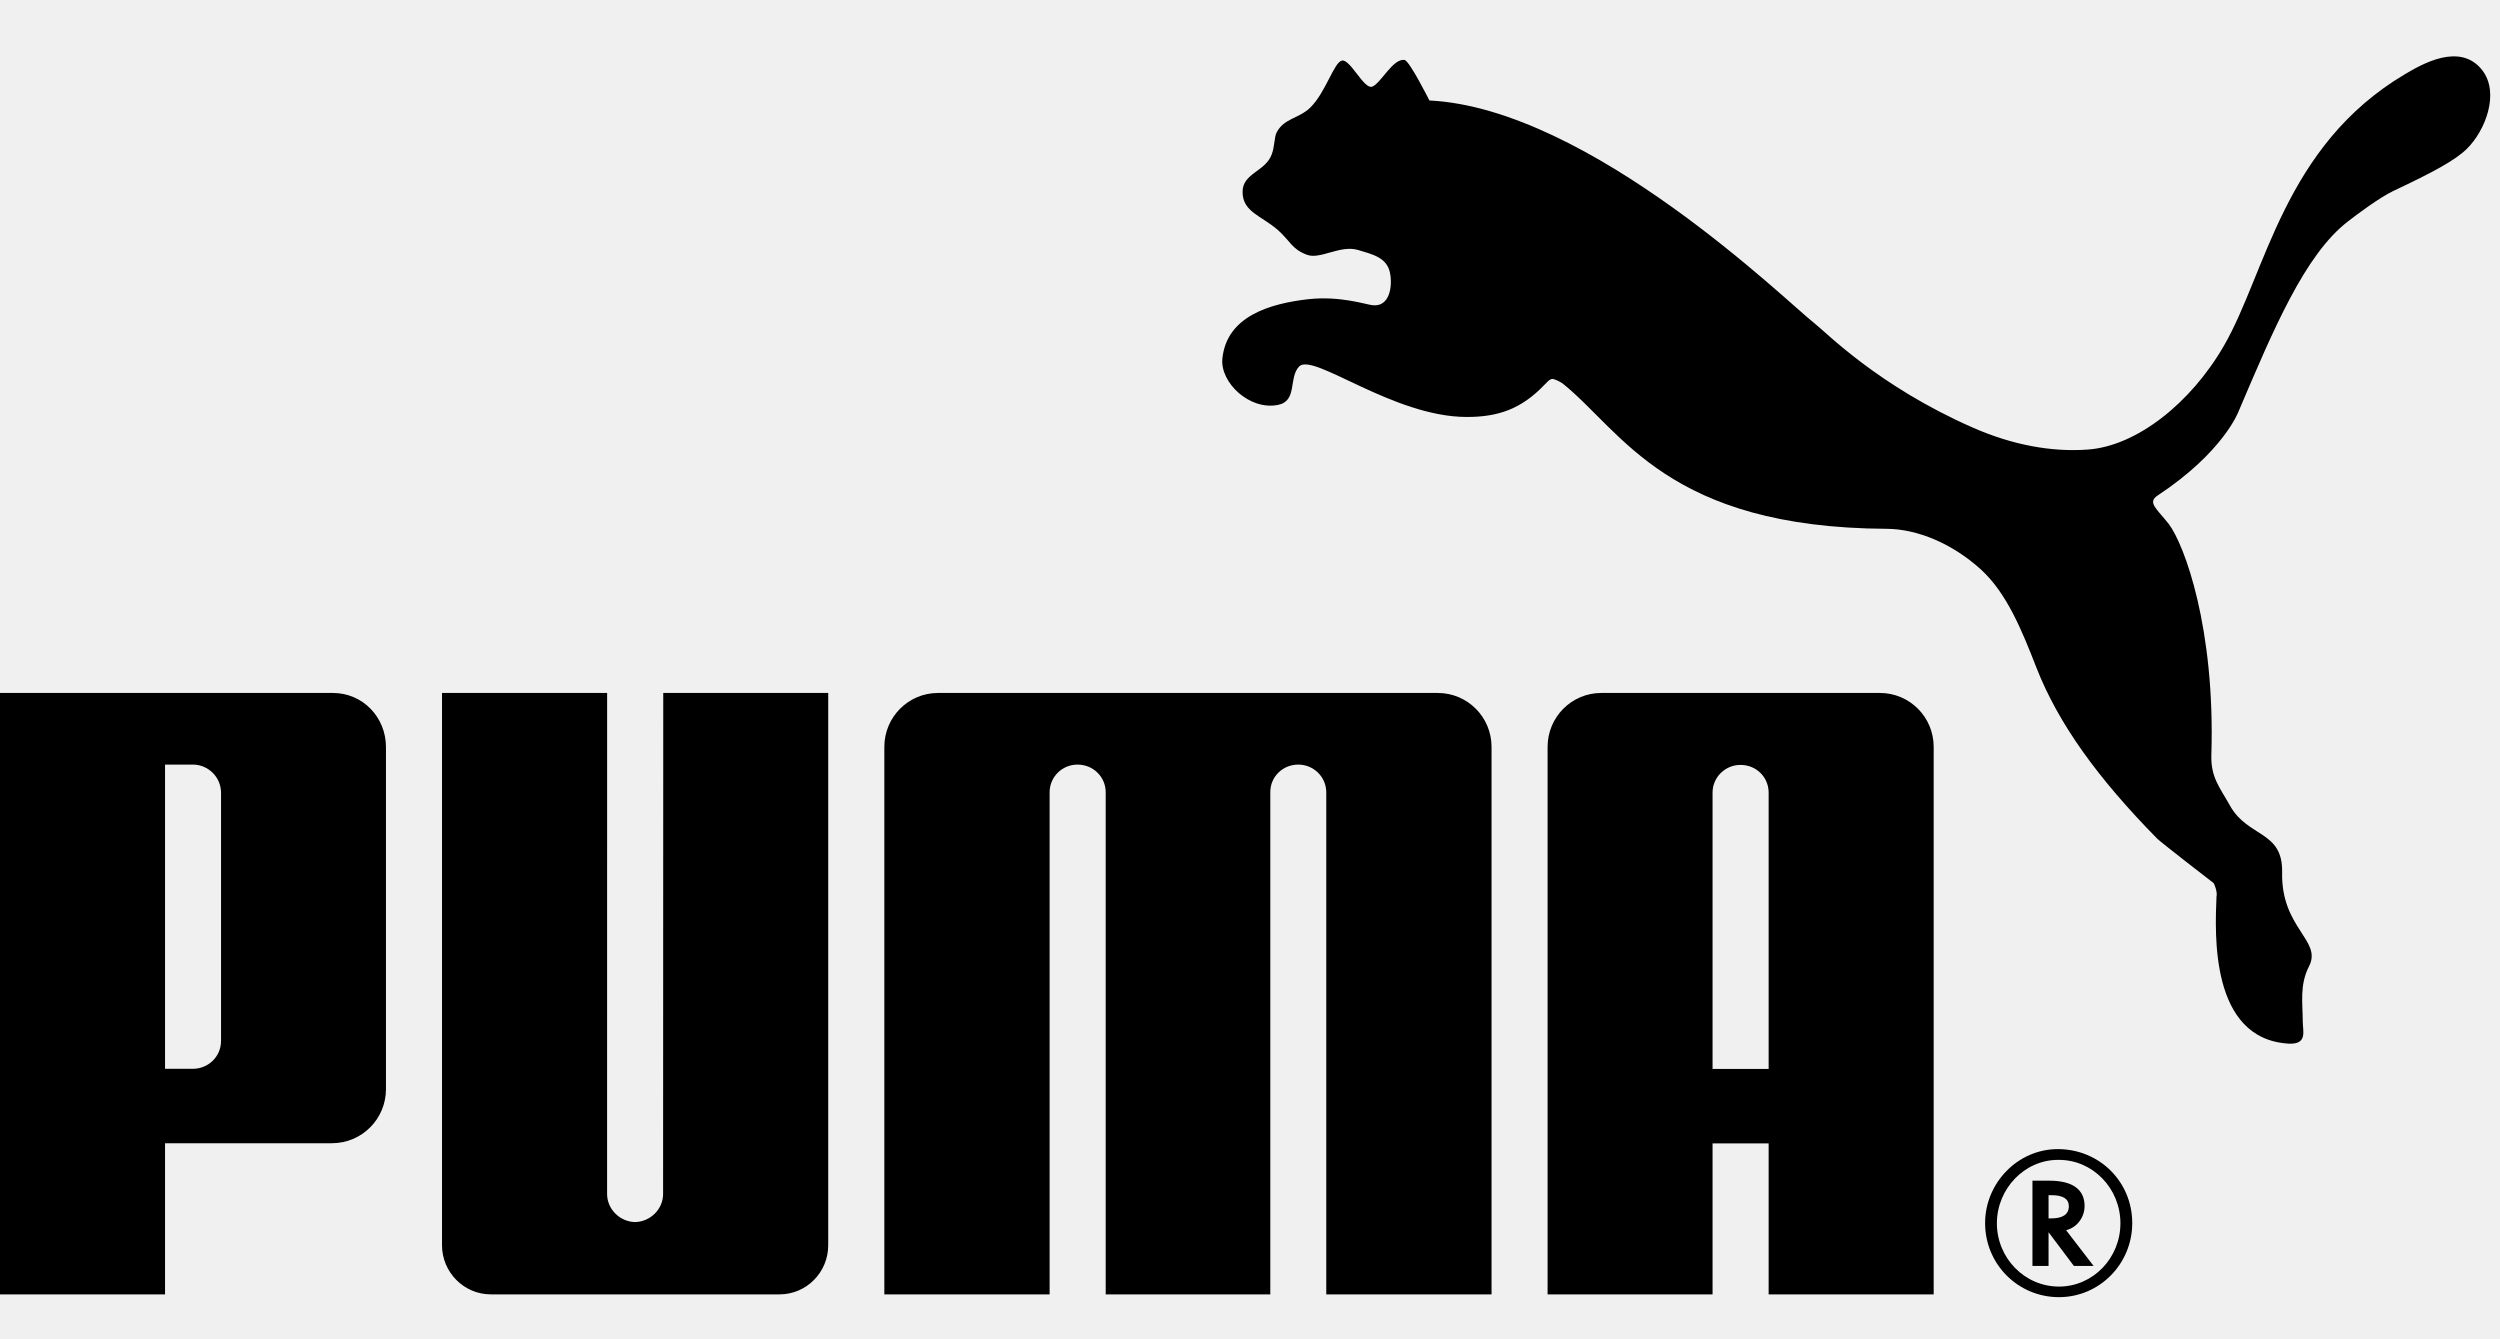
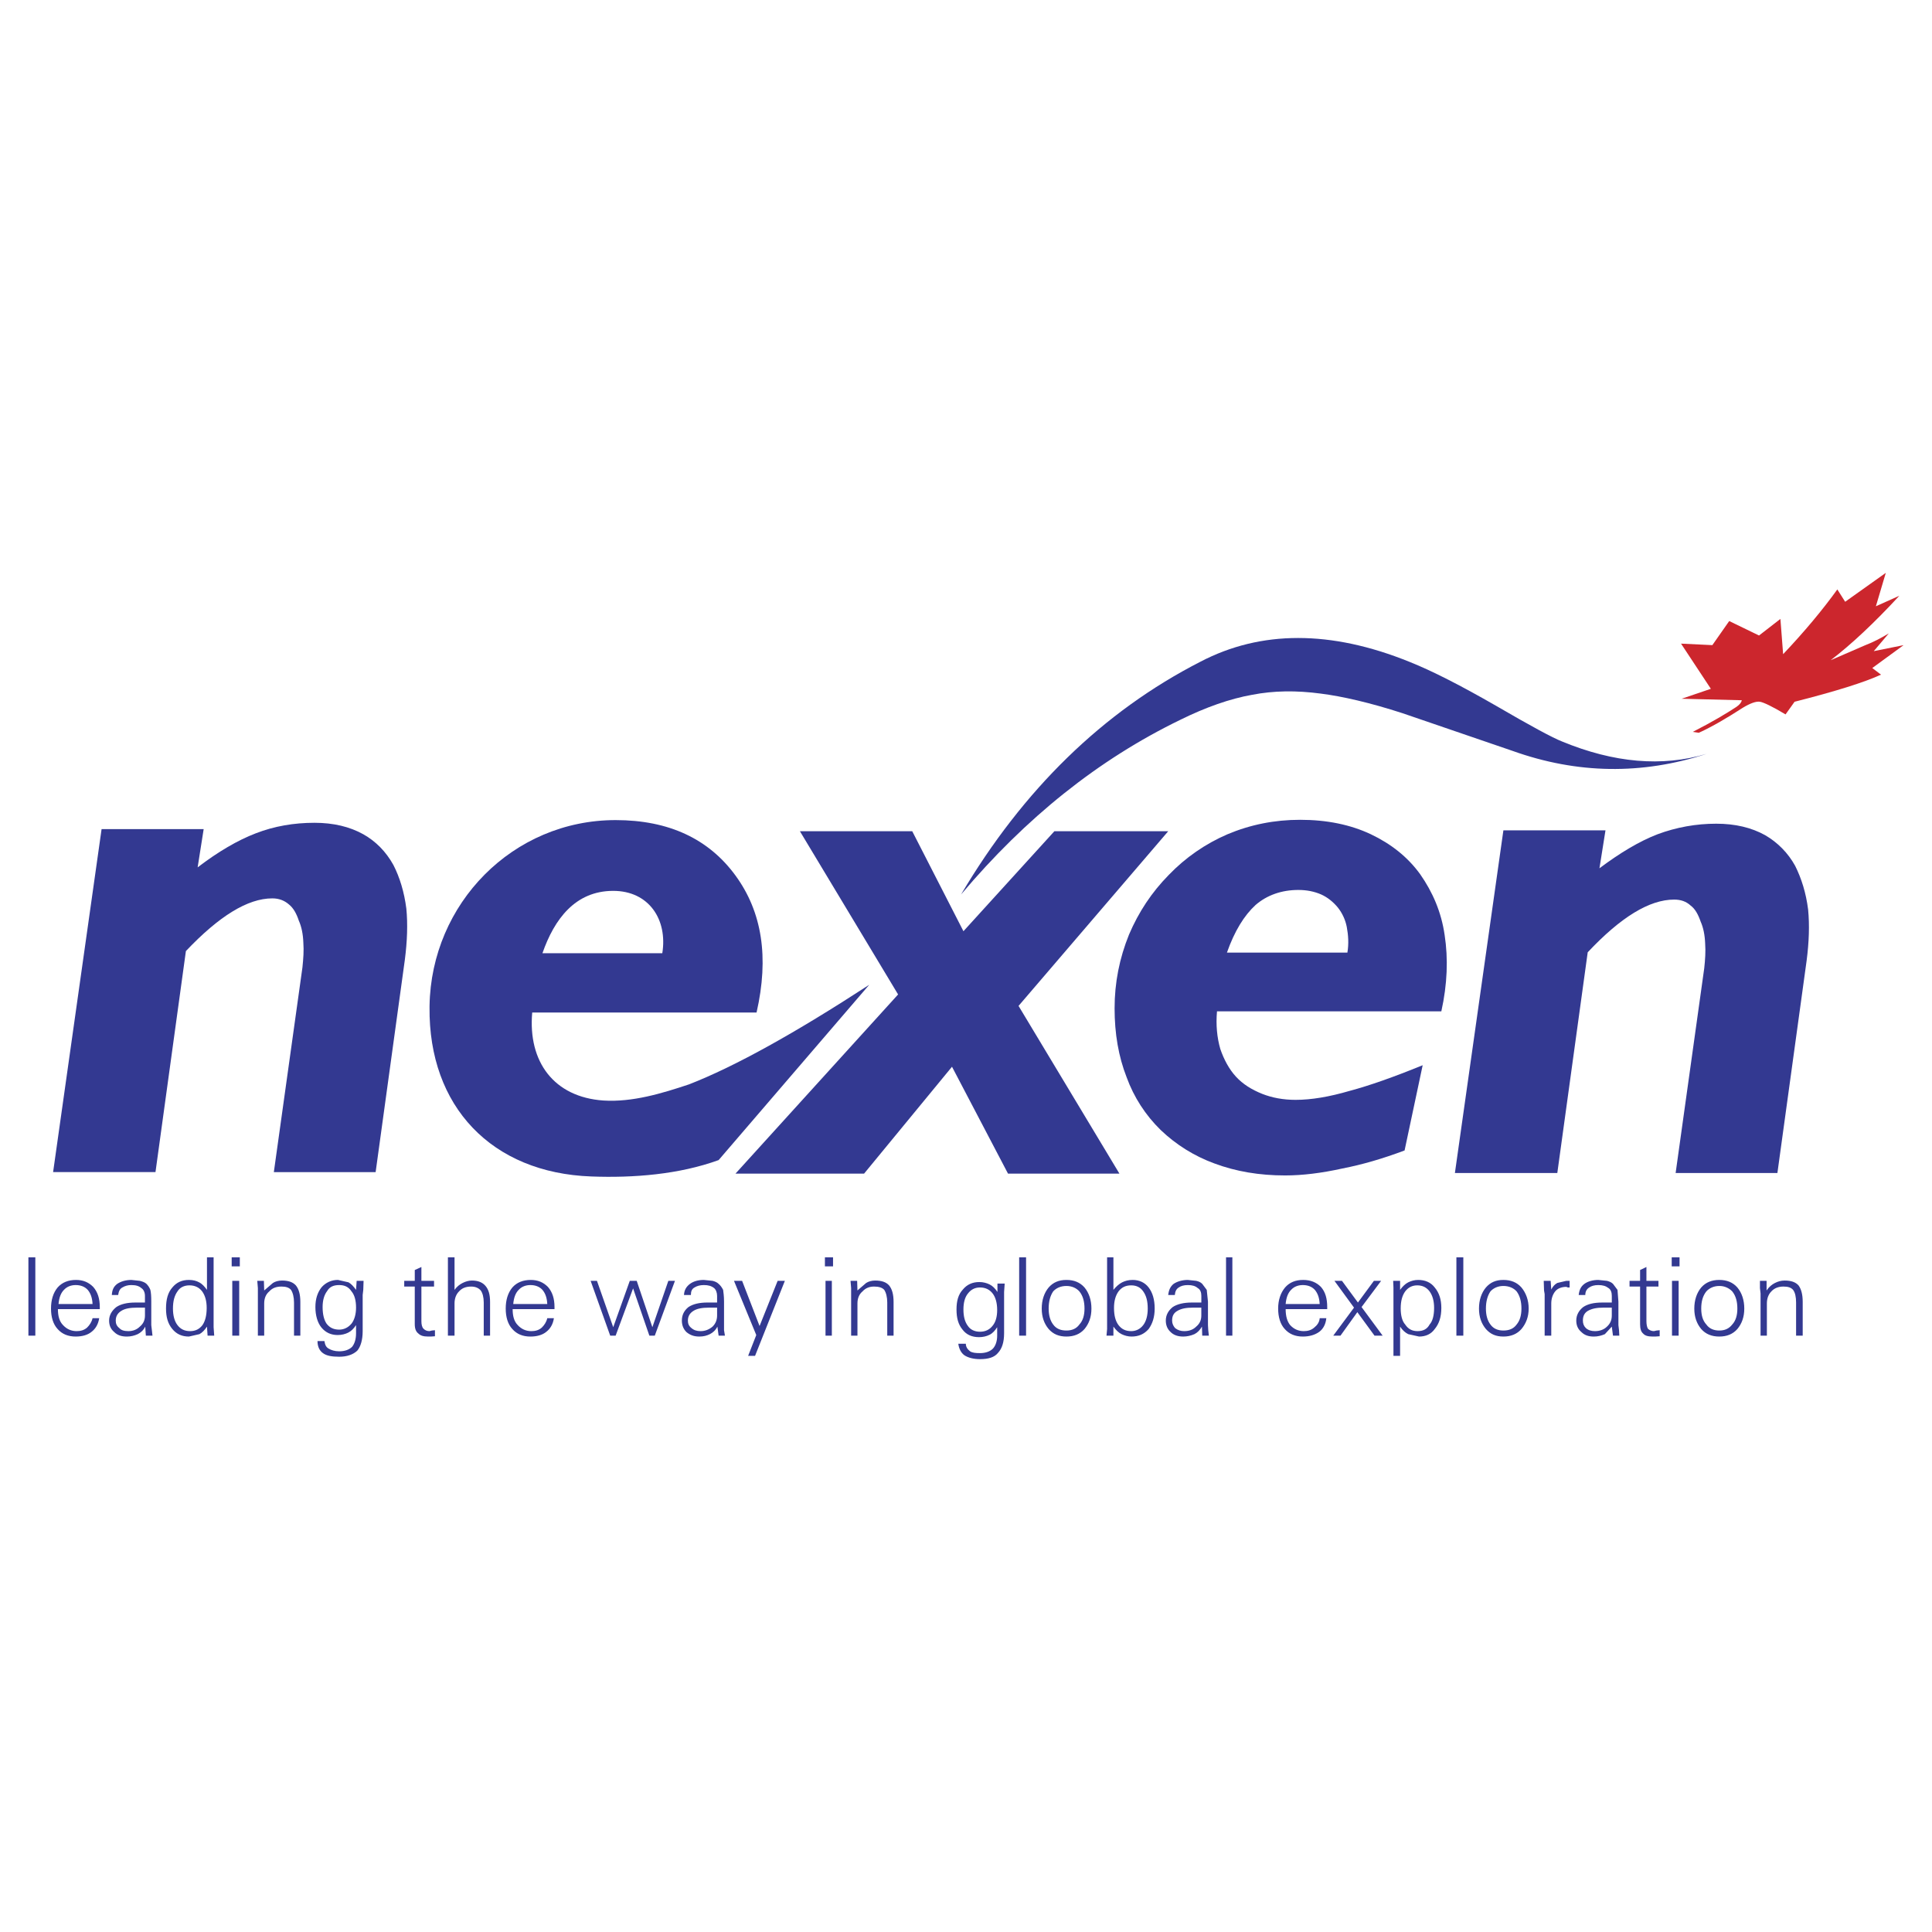
- <svg xmlns="http://www.w3.org/2000/svg" height="1339" viewBox="35.433 30.331 889.299 446.538" width="2500">
-   <path d="m512.857 36.99c-2.898.447-5.684 11.118-11.285 16.677-4.096 4.012-9.209 3.761-11.925 8.721-1.031 1.853-.697 5.016-1.867 8.053-2.285 6.074-10.337 6.617-10.337 13.235-.028 7.147 6.715 8.512 12.552 13.583 4.556 4.082 5.002 6.896 10.518 8.874 4.71 1.603 11.717-3.636 18.028-1.755 5.183 1.547 10.142 2.661 11.313 7.983 1.03 4.904-.07 12.51-6.353 11.633-2.118-.237-11.299-3.33-22.583-2.132-13.612 1.547-29.146 5.99-30.664 21.163-.836 8.484 9.654 18.487 19.783 16.453 7.007-1.38 3.692-9.64 7.509-13.653 5.001-5.14 33.338 17.944 59.683 17.944 11.09 0 19.337-2.8 27.53-11.382.765-.655 1.699-2.062 2.883-2.146 1.115.084 3.065 1.184 3.706 1.658 21.218 17.052 37.253 51.255 115.229 51.659 10.964.055 23.46 5.294 33.658 14.6 9.098 8.415 14.42 21.496 19.588 34.773 7.802 19.923 21.79 39.302 42.993 60.868 1.157 1.156 18.613 14.726 20.006 15.743.223.139 1.505 3.204 1.06 4.917-.516 12.929-2.397 50.53 25.633 52.23 6.855.348 5.057-4.472 5.057-7.788-.013-6.548-1.212-13.054 2.244-19.755 4.722-9.222-10.017-13.472-9.585-33.408.306-14.865-12.177-12.33-18.516-23.656-3.65-6.562-6.896-10.044-6.659-18.07 1.421-45.165-9.613-74.84-15.116-82.126-4.29-5.503-7.843-7.69-3.915-10.24 23.392-15.45 28.7-29.828 28.7-29.828 12.44-29.242 23.628-55.95 39.05-67.707 3.107-2.425 11.076-8.373 15.966-10.714 14.391-6.785 21.97-10.894 26.15-14.963 6.617-6.45 11.841-19.894 5.502-28.044-7.885-10.059-21.524-2.076-27.542 1.49-43.007 25.524-49.346 70.55-64.24 96.408-11.883 20.66-31.206 35.832-48.481 37.072-12.957.961-26.916-1.658-40.82-7.76-33.812-14.823-52.314-33.965-56.674-37.35-9.084-7.008-79.606-76.235-136.74-79.063 0 0-7.09-14.196-8.874-14.433-4.18-.53-8.456 8.484-11.521 9.53-2.884.96-7.732-9.767-10.644-9.293m-251.522 413.171c-5.378-.126-9.947-4.542-9.947-10.003l.014-178.214h-58.736v196.45c0 9.627 7.801 17.485 17.372 17.485h102.663c9.64 0 17.345-7.858 17.345-17.485v-196.45h-58.68l-.056 178.214c0 5.461-4.57 9.877-9.975 10.003m196.659-188.217h-88.898c-10.518 0-19.086 8.554-19.086 19.184v194.75h58.79v-178.644c.042-5.475 4.472-9.808 9.934-9.808 5.489 0 9.891 4.235 10.016 9.655v178.798h58.555v-178.8c.07-5.419 4.472-9.654 9.947-9.654 5.434 0 9.92 4.333 9.962 9.808v178.646h58.791v-194.751c0-10.63-8.582-19.184-19.1-19.184zm-343.931 35.665c.042-5.949-4.806-10.184-9.947-10.184h-9.975v108.207h9.975c5.183 0 9.99-4.124 9.947-10.044zm39.413 124.507h-59.335v53.763h-58.708v-213.935h118.42c10.601 0 18.876 8.61 18.876 19.268v121.637c0 10.672-8.595 19.267-19.253 19.267m613.996 5.921c-11.8 0-21.706 10.198-21.706 22.556 0 12.399 9.906 22.513 22.082 22.513 12.079 0 21.859-10.114 21.859-22.513 0-12.386-9.78-22.556-21.86-22.556zm26.442 22.486c0 14.53-11.647 26.345-26.066 26.345-14.573 0-26.275-11.73-26.275-26.345 0-14.336 11.702-26.317 25.843-26.317 14.851 0 26.498 11.62 26.498 26.317" />
-   <path d="m765.131 448.852c4.082 0 6.228-1.449 6.228-4.346 0-2.578-2.076-3.901-6.047-3.901h-1.17v8.247zm15.033 16.913h-7.008l-9.014-11.995v11.995h-5.726v-30.329h6.019c8.178 0 12.524 3.093 12.524 9 0 3.942-2.563 7.44-6.144 8.484l-.418.154zm-115.591-70.09v-98.51c-.14-5.448-4.528-9.627-10.003-9.627-5.42 0-9.906 4.346-9.947 9.78v98.357zm0 80.205v-53.707h-19.95v53.707h-58.68v-194.751c0-10.63 8.567-19.184 19.086-19.184h99.137c10.547 0 19.115 8.554 19.115 19.184v194.75z" />
+ <svg xmlns="http://www.w3.org/2000/svg" width="2500" height="2500" viewBox="0 0 192.756 192.756">
+   <g fill-rule="evenodd" clip-rule="evenodd">
+     <path fill="#fff" d="M0 0h192.756v192.756H0V0z" />
+     <path d="M39.249 86.298c.631 1.231 1.082 2.704 1.292 4.356.15 1.532.09 3.245-.15 5.107l-2.914 21.181H27.321l2.854-20.43c.09-.872.15-1.653.09-2.464-.03-.841-.18-1.592-.451-2.193-.24-.721-.541-1.262-.992-1.623-.45-.391-.991-.601-1.652-.601-2.463 0-5.317 1.772-8.623 5.257l-3.034 22.053H5.298l4.837-34.22H20.32l-.601 3.815c2.043-1.562 3.996-2.704 5.798-3.395 1.863-.721 3.816-1.051 5.859-1.051 1.893 0 3.515.391 4.867 1.142 1.233.693 2.255 1.714 3.006 3.066zM105.195 82.933h11.358l-14.932 17.426 10.065 16.735H100.57l-5.589-10.666-8.773 10.666H73.379l16.224-17.877-9.795-16.284h11.207l5.108 9.975 9.072-9.975z" fill="#333991" />
+     <path d="M134.369 92.487a4.508 4.508 0 0 0-.9-1.953c-.451-.541-.992-.992-1.652-1.292-.691-.301-1.443-.451-2.285-.451-1.652 0-3.123.51-4.266 1.502-1.141 1.051-2.104 2.613-2.854 4.747h12.018c.15-.9.09-1.742-.061-2.553zm9.764.811c.361 2.344.271 4.897-.33 7.602H121.42c-.119 1.352 0 2.613.33 3.756.361 1.051.871 2.012 1.562 2.764.691.75 1.562 1.291 2.613 1.713.992.391 2.104.6 3.336.6 1.562 0 3.365-.301 5.408-.9 1.922-.512 4.326-1.354 7.271-2.555l-1.805 8.504c-2.162.811-4.205 1.41-6.219 1.801-2.043.451-3.936.691-5.707.691-2.555 0-4.898-.391-7.061-1.201a15.363 15.363 0 0 1-5.348-3.334 14.034 14.034 0 0 1-3.396-5.26c-.811-2.072-1.201-4.355-1.201-6.879 0-2.555.48-4.988 1.441-7.361.963-2.254 2.254-4.207 3.967-5.949a17.996 17.996 0 0 1 5.857-4.056c2.285-.961 4.688-1.442 7.242-1.442 2.674 0 5.018.481 7.061 1.442 2.012.961 3.664 2.253 4.926 3.996 1.235 1.772 2.106 3.755 2.436 6.068zM179.105 86.388c.631 1.262 1.082 2.704 1.291 4.356.15 1.562.092 3.245-.15 5.107l-2.914 21.181h-10.154l2.854-20.43c.092-.841.15-1.653.092-2.463-.031-.842-.182-1.593-.451-2.194-.24-.691-.541-1.262-.992-1.592-.451-.42-.992-.601-1.652-.601-2.463 0-5.318 1.743-8.623 5.258l-3.033 22.022h-10.217l4.838-34.19h10.186l-.602 3.786c2.043-1.532 3.996-2.704 5.799-3.395a16.723 16.723 0 0 1 5.859-1.052c1.893 0 3.514.391 4.867 1.142a7.993 7.993 0 0 1 3.002 3.065z" fill="#333991" />
+     <path d="M139.928 71.156l10.967 3.756c6.459 2.313 12.918 2.403 19.377.3-4.445 1.322-9.252.901-14.42-1.232-.932-.36-3.156-1.562-6.611-3.575-3.453-1.983-6.309-3.455-8.652-4.387-7.811-3.154-14.781-3.154-20.82 0-9.734 4.987-17.695 12.769-23.885 23.225 6.459-7.661 13.7-13.46 21.872-17.426 2.555-1.262 4.959-2.103 7.152-2.494 2.162-.421 4.416-.451 6.879-.121 2.131.271 4.897.902 8.141 1.954z" fill="#333991" />
+     <path d="M189.922 64.366l-3.125 2.283.871.661c-1.623.751-4.477 1.652-8.623 2.704l-.9 1.262c-1.354-.811-2.193-1.202-2.555-1.262-.391-.06-.961.15-1.713.601-1.531.991-3.004 1.863-4.385 2.494l-.602-.09c1.953-.992 3.395-1.863 4.355-2.494.301-.21.48-.421.541-.661l-6.008-.15 2.914-.992-2.975-4.507 3.125.15 1.682-2.403 2.975 1.442 2.133-1.653.271 3.516c2.133-2.253 3.936-4.417 5.408-6.46l.781 1.232 4.055-2.885-.99 3.335 2.342-1.051c-2.492 2.704-4.807 4.867-6.85 6.429l3.395-1.472c.871-.331 1.652-.751 2.404-1.202l-1.502 1.772 2.976-.599z" fill="#cc262d" />
+     <path d="M106.398 128.301c-.572 0-1.021.209-1.322.541-.301.449-.451 1.021-.451 1.713 0 .66.15 1.201.451 1.592.301.42.75.6 1.322.6.541 0 .99-.18 1.291-.6.361-.391.512-.932.512-1.592 0-.691-.15-1.264-.512-1.713-.3-.332-.75-.541-1.291-.541zm-4.716-2.856h.689v7.812h-.689v-7.812zm6.519 3.006c.449.541.691 1.262.691 2.104 0 .84-.242 1.502-.691 2.043-.451.51-1.053.75-1.803.75-.752 0-1.322-.24-1.773-.75-.451-.541-.691-1.203-.691-2.043 0-.842.24-1.562.691-2.104.451-.512 1.021-.752 1.773-.752.75 0 1.352.24 1.803.752zm3.395.391c-.301.42-.451.961-.451 1.652 0 .75.15 1.322.451 1.713s.691.6 1.262.6c.48 0 .9-.209 1.201-.6s.451-.963.451-1.652c0-.752-.15-1.293-.451-1.713-.27-.391-.66-.602-1.201-.602-.571 0-.962.211-1.262.602zm-.512-.151c.271-.33.572-.602.873-.752.299-.15.631-.24 1.051-.24.631 0 1.201.24 1.592.752.391.51.602 1.201.602 2.104 0 .84-.211 1.502-.602 2.043-.451.51-.99.75-1.713.75-.33 0-.689-.09-.99-.24s-.541-.391-.812-.752v.902h-.689l.059-.66v-7.152h.631v3.245h-.002zm6.521-.24c-.242.15-.361.391-.393.75h-.66c.061-.51.211-.84.541-1.111.361-.24.871-.391 1.412-.391l.842.09c.27.061.449.15.6.301l.451.602.121 1.172v2.344l.029.51.061.541h-.662l-.029-.902c-.211.361-.451.602-.752.752a2.84 2.84 0 0 1-1.111.24c-.541 0-.961-.15-1.262-.451-.33-.299-.48-.689-.48-1.141 0-.541.24-.992.691-1.352.451-.301 1.111-.451 1.893-.451h.961v-.662c0-.33-.09-.631-.359-.781-.242-.209-.541-.299-.992-.299-.392-.001-.693.089-.902.239zm4.717-3.006h.631v7.812h-.631v-7.812zm7.692 2.254c.75 0 1.32.24 1.771.691.451.51.631 1.172.631 2.014v.209h-4.146c0 .691.15 1.232.451 1.594.361.391.811.6 1.352.6.391 0 .752-.09 1.053-.359.301-.24.51-.541.541-.932h.66c-.061.6-.301 1.051-.691 1.352-.451.33-1.021.48-1.652.48-.75 0-1.352-.24-1.803-.75-.449-.482-.66-1.203-.66-2.043 0-.842.24-1.562.691-2.104.448-.512 1.05-.752 1.802-.752zm-.032.512c-.451 0-.871.15-1.172.48-.301.301-.48.75-.541 1.412h3.396c-.031-.602-.182-1.053-.482-1.412-.298-.33-.72-.48-1.201-.48zm3.907-.422l1.592 2.164 1.594-2.164h.721l-1.953 2.615 2.104 2.854h-.812l-1.713-2.344-1.682 2.344h-.721l2.072-2.795-1.953-2.674h.751zm6.308 1.053c-.299.42-.449.961-.449 1.713 0 .689.15 1.262.449 1.592.301.451.691.66 1.232.66.57 0 .961-.209 1.201-.66.301-.33.451-.902.451-1.652 0-.691-.15-1.232-.451-1.652-.299-.391-.689-.602-1.23-.602-.511-.001-.902.21-1.203.601zm-1.172-.391l-.029-.662h.691v.902c.24-.33.51-.602.811-.752s.631-.24.992-.24c.691 0 1.262.24 1.652.752.451.541.66 1.201.66 2.043 0 .871-.209 1.562-.66 2.104-.361.51-.902.75-1.562.75l-1.082-.24c-.301-.15-.57-.391-.811-.752v2.916h-.662v-6.821zm6.28-3.006h.691v7.812h-.691v-7.812zm8.744 3.305l-.031-.961h.691l.061.871c.15-.299.33-.51.602-.66l.9-.211h.33v.662h-.18l-.15-.061c-.451 0-.871.15-1.111.451-.24.299-.391.721-.391 1.201v3.215h-.66v-4.146l-.061-.361zm-4.057-1.051c.752 0 1.352.24 1.803.752.451.541.721 1.262.721 2.104 0 .84-.27 1.502-.721 2.043-.451.51-1.051.75-1.803.75s-1.291-.24-1.742-.75c-.451-.541-.691-1.203-.691-2.043 0-.842.24-1.562.691-2.104.451-.512.99-.752 1.742-.752zm0 .602c-.541 0-.99.209-1.291.541-.301.449-.451 1.021-.451 1.713 0 .66.15 1.201.451 1.592.301.42.75.6 1.291.6.57 0 1.021-.18 1.322-.6.33-.391.48-.932.48-1.592 0-.691-.15-1.264-.48-1.713-.3-.332-.752-.541-1.322-.541zm9.465-.602l.871.09c.24.061.451.15.6.301l.451.602.09 1.172v2.344l.061.51.029.541h-.631l-.119-.902-.691.752c-.361.15-.691.24-1.111.24-.541 0-.932-.15-1.232-.451-.359-.299-.51-.689-.51-1.141 0-.541.24-.992.691-1.352.449-.301 1.051-.451 1.922-.451h.932v-.662c0-.33-.09-.631-.33-.781-.271-.209-.572-.299-1.021-.299-.391 0-.691.09-.902.24-.24.15-.391.391-.391.75h-.66c.061-.51.211-.84.57-1.111.328-.241.84-.392 1.381-.392zm4.176-.99l.631-.301v1.381h1.201v.572h-1.201v3.455c0 .33.061.6.15.75.15.15.359.24.6.24l.271-.061.301-.029v.602l-.422.029h-.299c-.451 0-.752-.09-.932-.301-.211-.18-.301-.48-.301-.932v-3.754h-1.053v-.572h1.053v-1.079h.001zm3.154-1.264h.781v.902h-.781v-.902zm.029 2.344h.662v5.469h-.662v-5.469zm3.426 1.053c-.359.449-.51 1.021-.51 1.713 0 .66.15 1.201.51 1.592.301.42.752.6 1.291.6.541 0 .963-.18 1.293-.6.361-.391.51-.932.51-1.592 0-.691-.148-1.264-.51-1.713a1.76 1.76 0 0 0-1.293-.541c-.539 0-.99.209-1.291.541zm3.094-.391c.451.541.691 1.262.691 2.104 0 .84-.24 1.502-.691 2.043-.449.51-1.051.75-1.803.75-.75 0-1.352-.24-1.801-.75-.451-.541-.691-1.203-.691-2.043 0-.842.24-1.562.691-2.104.449-.512 1.051-.752 1.801-.752.752 0 1.354.24 1.803.752zm2.254.059v-.721h.662v.961c.24-.359.539-.6.84-.75s.602-.24.963-.24c.631 0 1.08.15 1.381.48.271.361.42.9.42 1.652v3.365h-.66v-3.305c0-.541-.09-.992-.301-1.262-.209-.24-.51-.33-.961-.33-.48 0-.9.148-1.201.48-.301.299-.451.721-.451 1.201v3.215h-.631v-4.207l-.061-.539zm-14.781 1.953h-.842c-.66 0-1.141.092-1.562.332-.33.209-.48.51-.48.961 0 .301.09.541.301.75.24.211.541.301.9.301.482 0 .902-.15 1.203-.451.33-.299.48-.66.48-1.111v-.782zm-40.952 0h-.842c-.66 0-1.17.092-1.561.332-.361.209-.512.51-.512.961 0 .301.121.541.301.75.27.211.57.301.9.301.512 0 .902-.15 1.203-.451.359-.299.51-.66.51-1.111v-.782h.001zM2.834 125.445h.691v7.812h-.691v-7.812zm4.748 2.254c.721 0 1.262.24 1.713.691.451.51.661 1.172.661 2.014v.209H5.779c0 .691.15 1.232.511 1.594.361.391.812.6 1.352.6.391 0 .751-.09 1.052-.359.24-.24.451-.541.541-.932h.661c-.09.6-.36 1.051-.751 1.352-.391.33-.961.48-1.593.48-.75 0-1.352-.24-1.802-.75-.451-.482-.661-1.203-.661-2.043 0-.842.21-1.562.661-2.104.45-.512 1.081-.752 1.832-.752zm-.031.512c-.45 0-.871.15-1.171.48-.3.301-.48.75-.541 1.412h3.395c-.03-.602-.18-1.053-.48-1.412-.301-.33-.722-.48-1.203-.48zm4.657.24c-.271.15-.36.391-.42.75h-.631c.03-.51.181-.84.541-1.111.36-.24.841-.391 1.412-.391l.841.09c.24.061.511.15.661.301.15.15.301.361.391.602.061.27.09.6.09 1.172v2.344l.06.51.06.541h-.661l-.061-.902c-.18.361-.45.602-.751.752-.331.15-.691.24-1.082.24-.571 0-.961-.15-1.262-.451-.361-.299-.511-.689-.511-1.141 0-.541.271-.992.722-1.352.45-.301 1.082-.451 1.893-.451h.961v-.662c0-.33-.12-.631-.361-.781-.24-.209-.541-.299-.991-.299a1.671 1.671 0 0 0-.901.239zm9.104-3.006v6.971l.06.842h-.661l-.061-.902c-.24.361-.48.602-.751.752l-1.051.24c-.691 0-1.232-.24-1.653-.75-.451-.541-.631-1.203-.631-2.043 0-.902.18-1.594.631-2.104.421-.512.962-.752 1.653-.752.42 0 .75.09 1.021.24.301.15.541.422.781.752v-3.246h.662zm-2.403 2.795c-.541 0-.962.211-1.202.602-.3.42-.451.961-.451 1.713 0 .689.15 1.262.451 1.652.301.391.691.6 1.262.6.541 0 .931-.209 1.231-.6.271-.391.421-.963.421-1.713 0-.691-.15-1.232-.451-1.652-.3-.391-.721-.602-1.261-.602zm4.206-2.795h.811v.902h-.811v-.902zm.06 2.344h.691v5.469h-.691v-5.469zm3.184.961l.872-.75c.24-.15.541-.24.901-.24.631 0 1.081.15 1.382.48.3.361.451.9.451 1.652v3.365h-.631v-3.305c0-.541-.121-.992-.301-1.262-.21-.24-.511-.33-.961-.33-.511 0-.902.148-1.202.48-.36.299-.511.721-.511 1.201v3.215h-.631v-4.748l-.06-.721h.661l.03.963zm9.825.451v3.605c0 .902-.21 1.562-.541 1.953-.42.391-1.021.602-1.803.602-.721 0-1.262-.09-1.622-.361-.331-.24-.541-.631-.541-1.201h.691c.06.359.15.6.421.75.24.15.601.271 1.051.271.541 0 .992-.15 1.292-.451.24-.301.391-.75.391-1.352v-.811c-.24.359-.48.6-.781.75-.3.15-.661.24-1.051.24-.661 0-1.202-.24-1.623-.75-.391-.482-.601-1.203-.601-2.043 0-.812.21-1.443.601-1.953a2.132 2.132 0 0 1 1.652-.752l1.052.24c.271.15.511.422.751.752l.06-.902h.691l-.03.902-.06.511zm-2.344-.99c-.57 0-.961.18-1.202.6-.3.391-.451.932-.451 1.594 0 .75.15 1.291.391 1.652.301.391.691.6 1.262.6.481 0 .901-.209 1.232-.6.3-.391.451-.963.451-1.594 0-.721-.15-1.262-.451-1.621-.3-.451-.691-.631-1.232-.631zm6.491-.422h1.051v-1.08l.661-.301v1.381h1.262v.572h-1.262v3.455c0 .33.061.6.21.75.15.15.331.24.601.24l.24-.061.301-.029v.602l-.391.029h-.301c-.451 0-.751-.09-.961-.301-.24-.18-.361-.48-.361-.932v-3.754H40.33v-.571h.001zm5.017.902c.24-.33.511-.541.811-.691.301-.15.601-.24.932-.24.601 0 1.051.18 1.352.541.301.359.451.84.451 1.592v3.365h-.631v-3.305c0-.541-.12-.961-.3-1.203-.21-.24-.511-.389-.961-.389-.511 0-.901.148-1.202.48-.301.299-.451.721-.451 1.201v3.215h-.661v-7.812h.661v3.246h-.001zm6.399 0c-.3.301-.481.75-.541 1.412h3.395c-.03-.602-.18-1.053-.48-1.412-.301-.33-.721-.48-1.202-.48-.451 0-.872.15-1.172.48zm2.915-.3c.45.51.661 1.172.661 2.014v.209h-4.177c0 .691.15 1.232.511 1.594.361.391.812.6 1.352.6.391 0 .751-.09 1.052-.359.24-.24.451-.541.541-.932h.661c-.09.6-.36 1.051-.751 1.352-.391.33-.962.48-1.593.48-.751 0-1.352-.24-1.802-.75-.451-.482-.661-1.203-.661-2.043 0-.842.21-1.562.661-2.104.451-.512 1.082-.752 1.833-.752.72-.001 1.26.239 1.712.691zm4.897-.602l1.623 4.627 1.652-4.627h.691l1.562 4.627 1.593-4.627h.661l-2.013 5.469h-.541l-1.623-4.717-1.742 4.717h-.542l-1.953-5.469h.632zm12.588.902c.03.27.09.6.09 1.172v2.854l.09.541h-.631l-.121-.902c-.18.361-.451.602-.751.752s-.631.24-1.051.24c-.541 0-.932-.15-1.292-.451-.301-.299-.451-.689-.451-1.141 0-.541.21-.992.661-1.352.451-.301 1.082-.451 1.893-.451h.961v-.662c0-.33-.12-.631-.301-.781-.271-.209-.57-.299-1.021-.299-.39 0-.691.09-.931.24-.271.15-.361.391-.361.75h-.691c.03-.51.241-.84.601-1.111.331-.24.781-.391 1.382-.391l.871.09c.241.061.451.15.602.301.18.15.331.361.451.601zm1.893-.902l1.743 4.508 1.803-4.508h.721l-2.974 7.482h-.691l.811-2.074-2.223-5.408h.81zm8.262-2.344h.811v.902h-.811v-.902zm.06 2.344h.631v5.469h-.631v-5.469zm3.185.961l.871-.75c.24-.15.541-.24.901-.24.631 0 1.082.15 1.382.48.3.361.451.9.451 1.652v3.365h-.631v-3.305c0-.541-.12-.992-.3-1.262-.21-.24-.571-.33-1.021-.33-.451 0-.842.148-1.142.48-.36.299-.51.721-.51 1.201v3.215h-.631v-4.748l-.06-.721h.661l.029.963zm-14.001 1.713h-.812c-.661 0-1.202.092-1.562.332-.331.209-.541.51-.541.961 0 .301.09.541.361.75.24.211.541.301.901.301.451 0 .841-.15 1.201-.451.301-.299.451-.66.451-1.111v-.782h.001zm-57.084 0h-.811c-.661 0-1.202.092-1.562.332-.331.209-.541.51-.541.961 0 .301.09.541.361.75.18.211.481.301.901.301.451 0 .841-.15 1.142-.451.36-.299.511-.66.511-1.111v-.782h-.001zM100.238 128.061l-.059.84v4.117c0 .9-.211 1.531-.602 1.953-.361.451-.961.631-1.803.631-.66 0-1.202-.15-1.562-.391-.331-.24-.541-.662-.601-1.143h.751c0 .301.15.541.421.752.24.15.541.18.992.18.541 0 .99-.15 1.291-.451.271-.299.422-.75.422-1.291v-.842c-.211.33-.451.602-.752.752s-.66.24-1.051.24c-.721 0-1.262-.24-1.653-.752-.421-.51-.601-1.141-.601-2.012 0-.842.18-1.504.631-1.984.42-.51.961-.75 1.652-.75.361 0 .721.09 1.021.24s.541.391.781.75v-.84h.722v.001zm-2.463.39c-.512 0-.902.209-1.202.6-.3.361-.451.902-.451 1.594 0 .721.15 1.262.451 1.652.241.359.661.57 1.202.57s.961-.211 1.262-.602c.301-.359.451-.9.451-1.562 0-.689-.15-1.262-.451-1.652s-.721-.6-1.262-.6zM61.181 88.882c-3.792 0-5.883 2.835-7.061 6.219h11.958c.54-3.347-1.328-6.219-4.897-6.219zm12.198-1.532c2.649 3.623 3.364 8.142 2.103 13.67H53.099c-.436 4.9 2.159 8.443 7.108 8.779 2.89.182 5.828-.707 8.536-1.611 4.582-1.783 10.554-5.104 17.976-9.932l-15.022 17.486c-3.94 1.432-8.489 1.793-12.698 1.635-9.942-.352-16.252-6.975-16.144-16.885v-.012-.008l.001-.111v-.006c.163-10.21 8.309-18.534 18.564-18.534 5.319.001 9.291 1.881 11.959 5.529z" fill="#333991" />
+   </g>
</svg>
